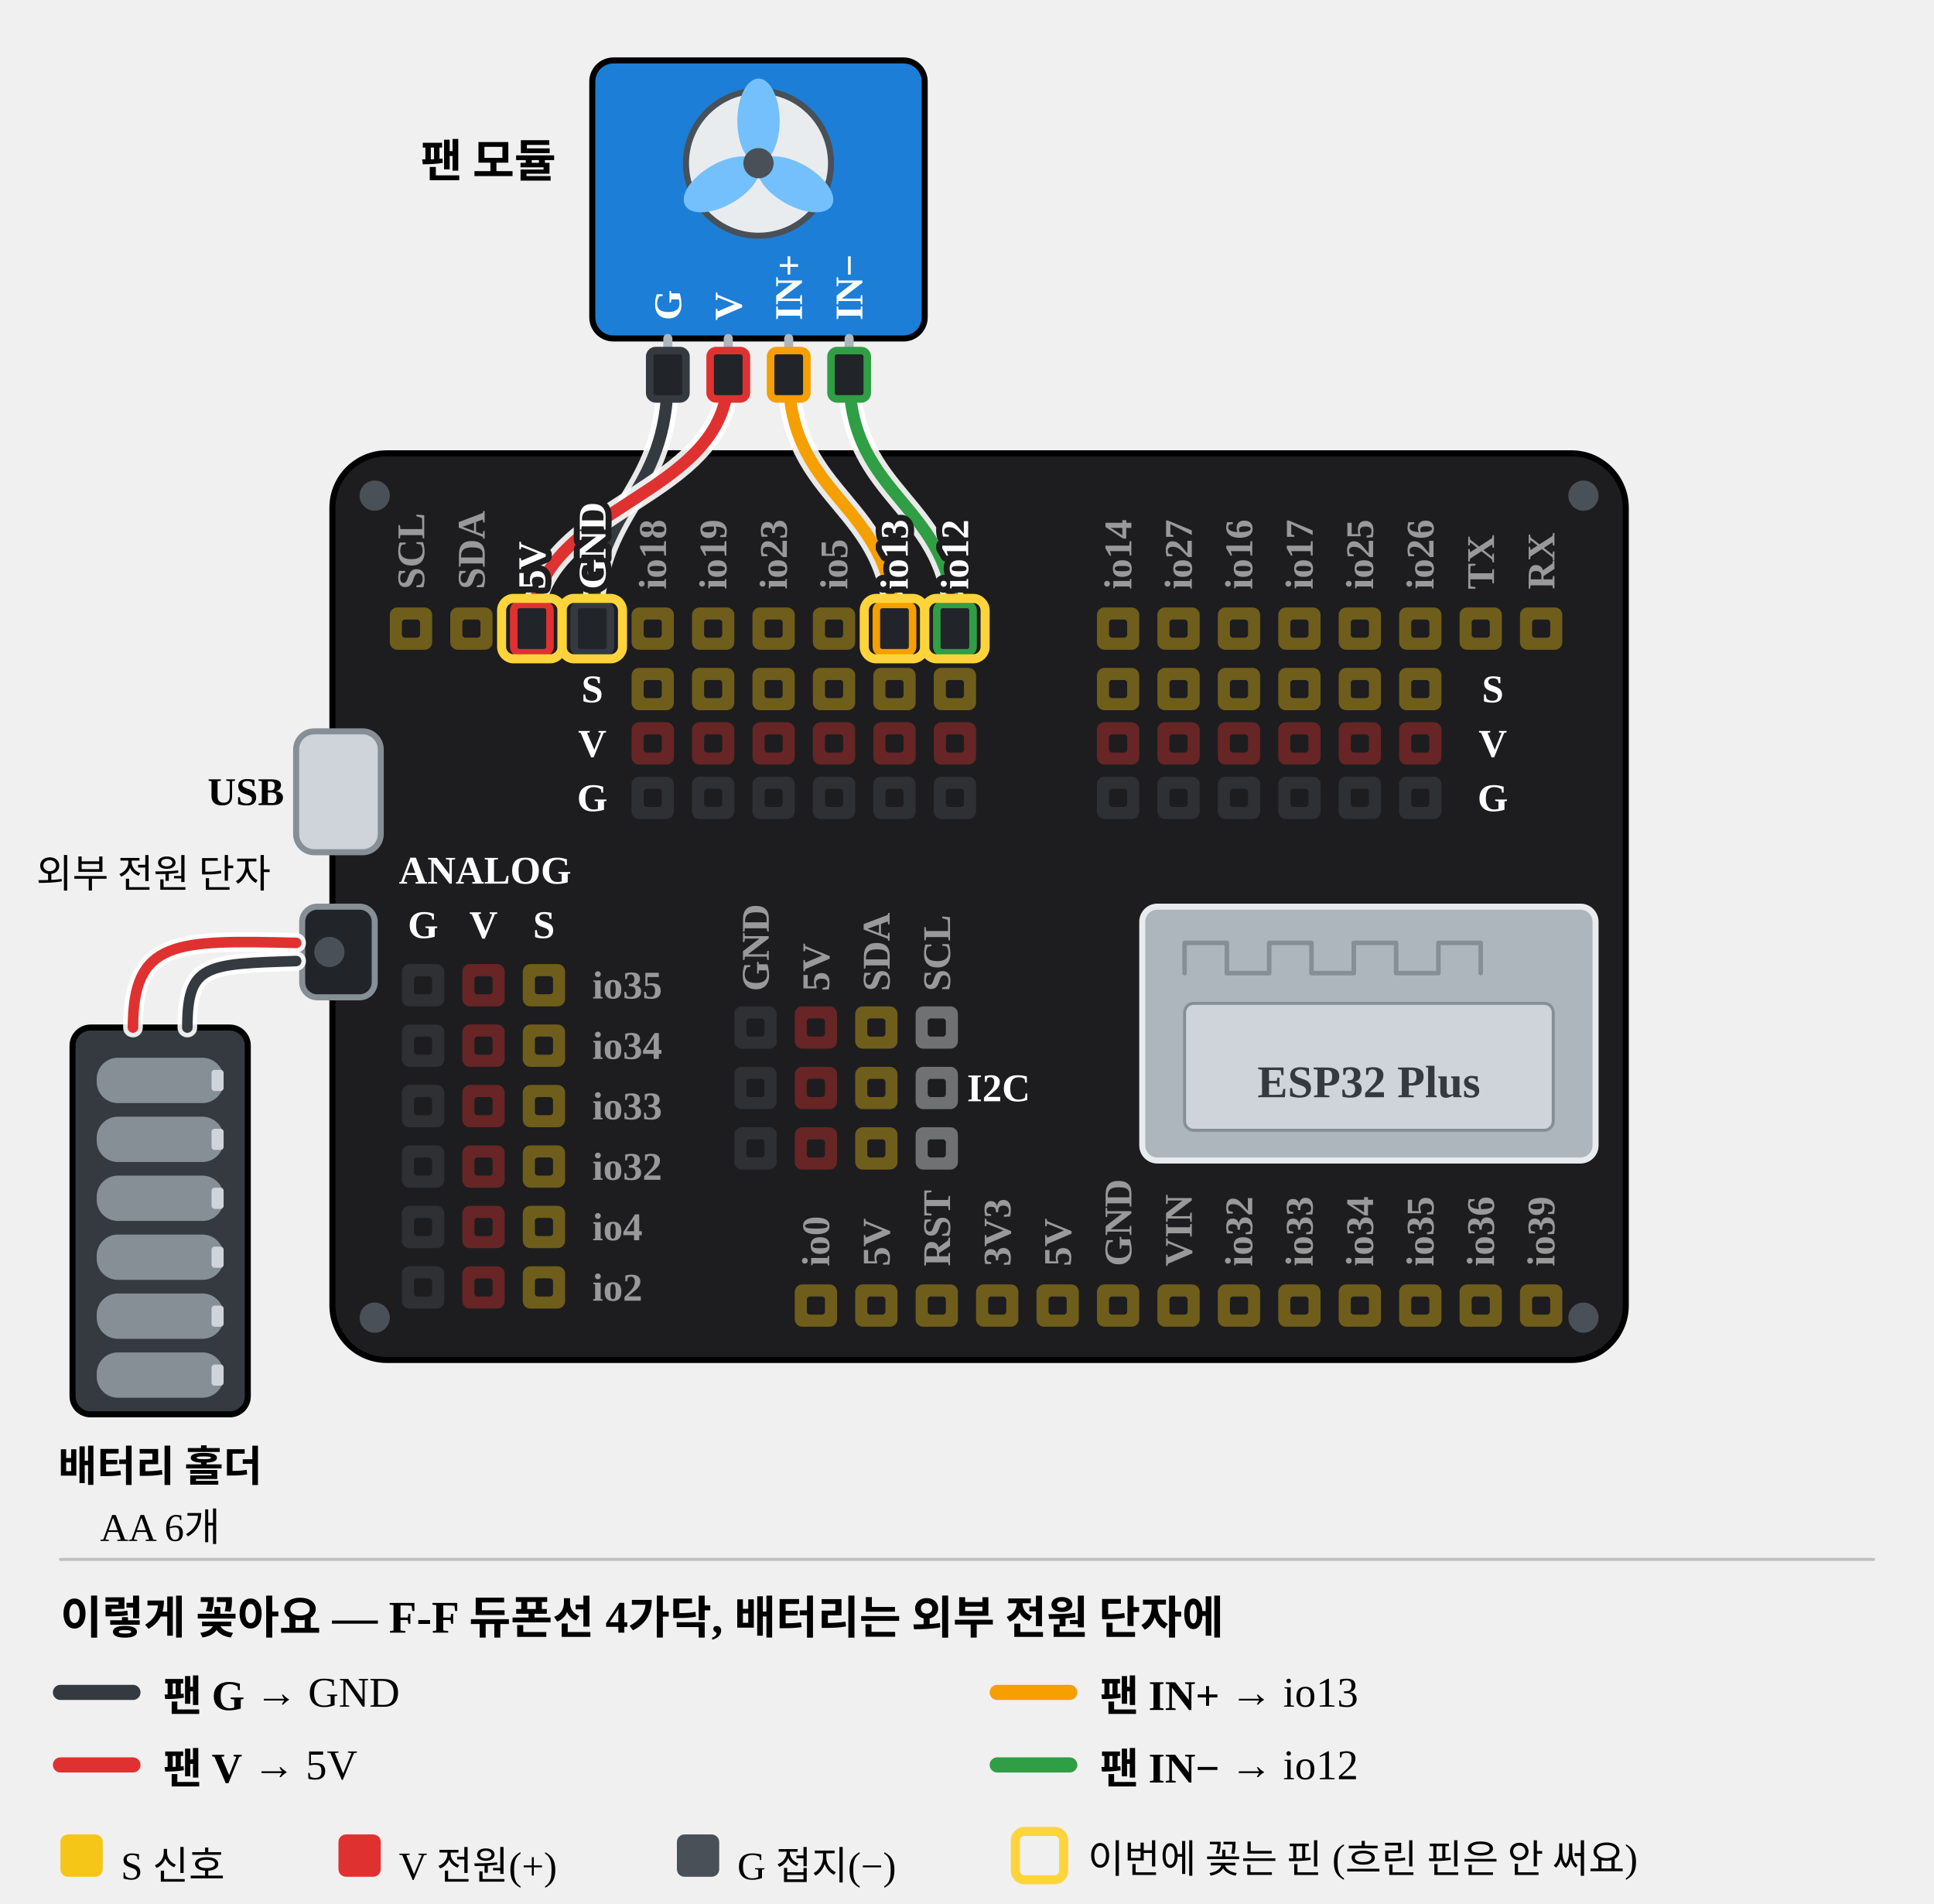
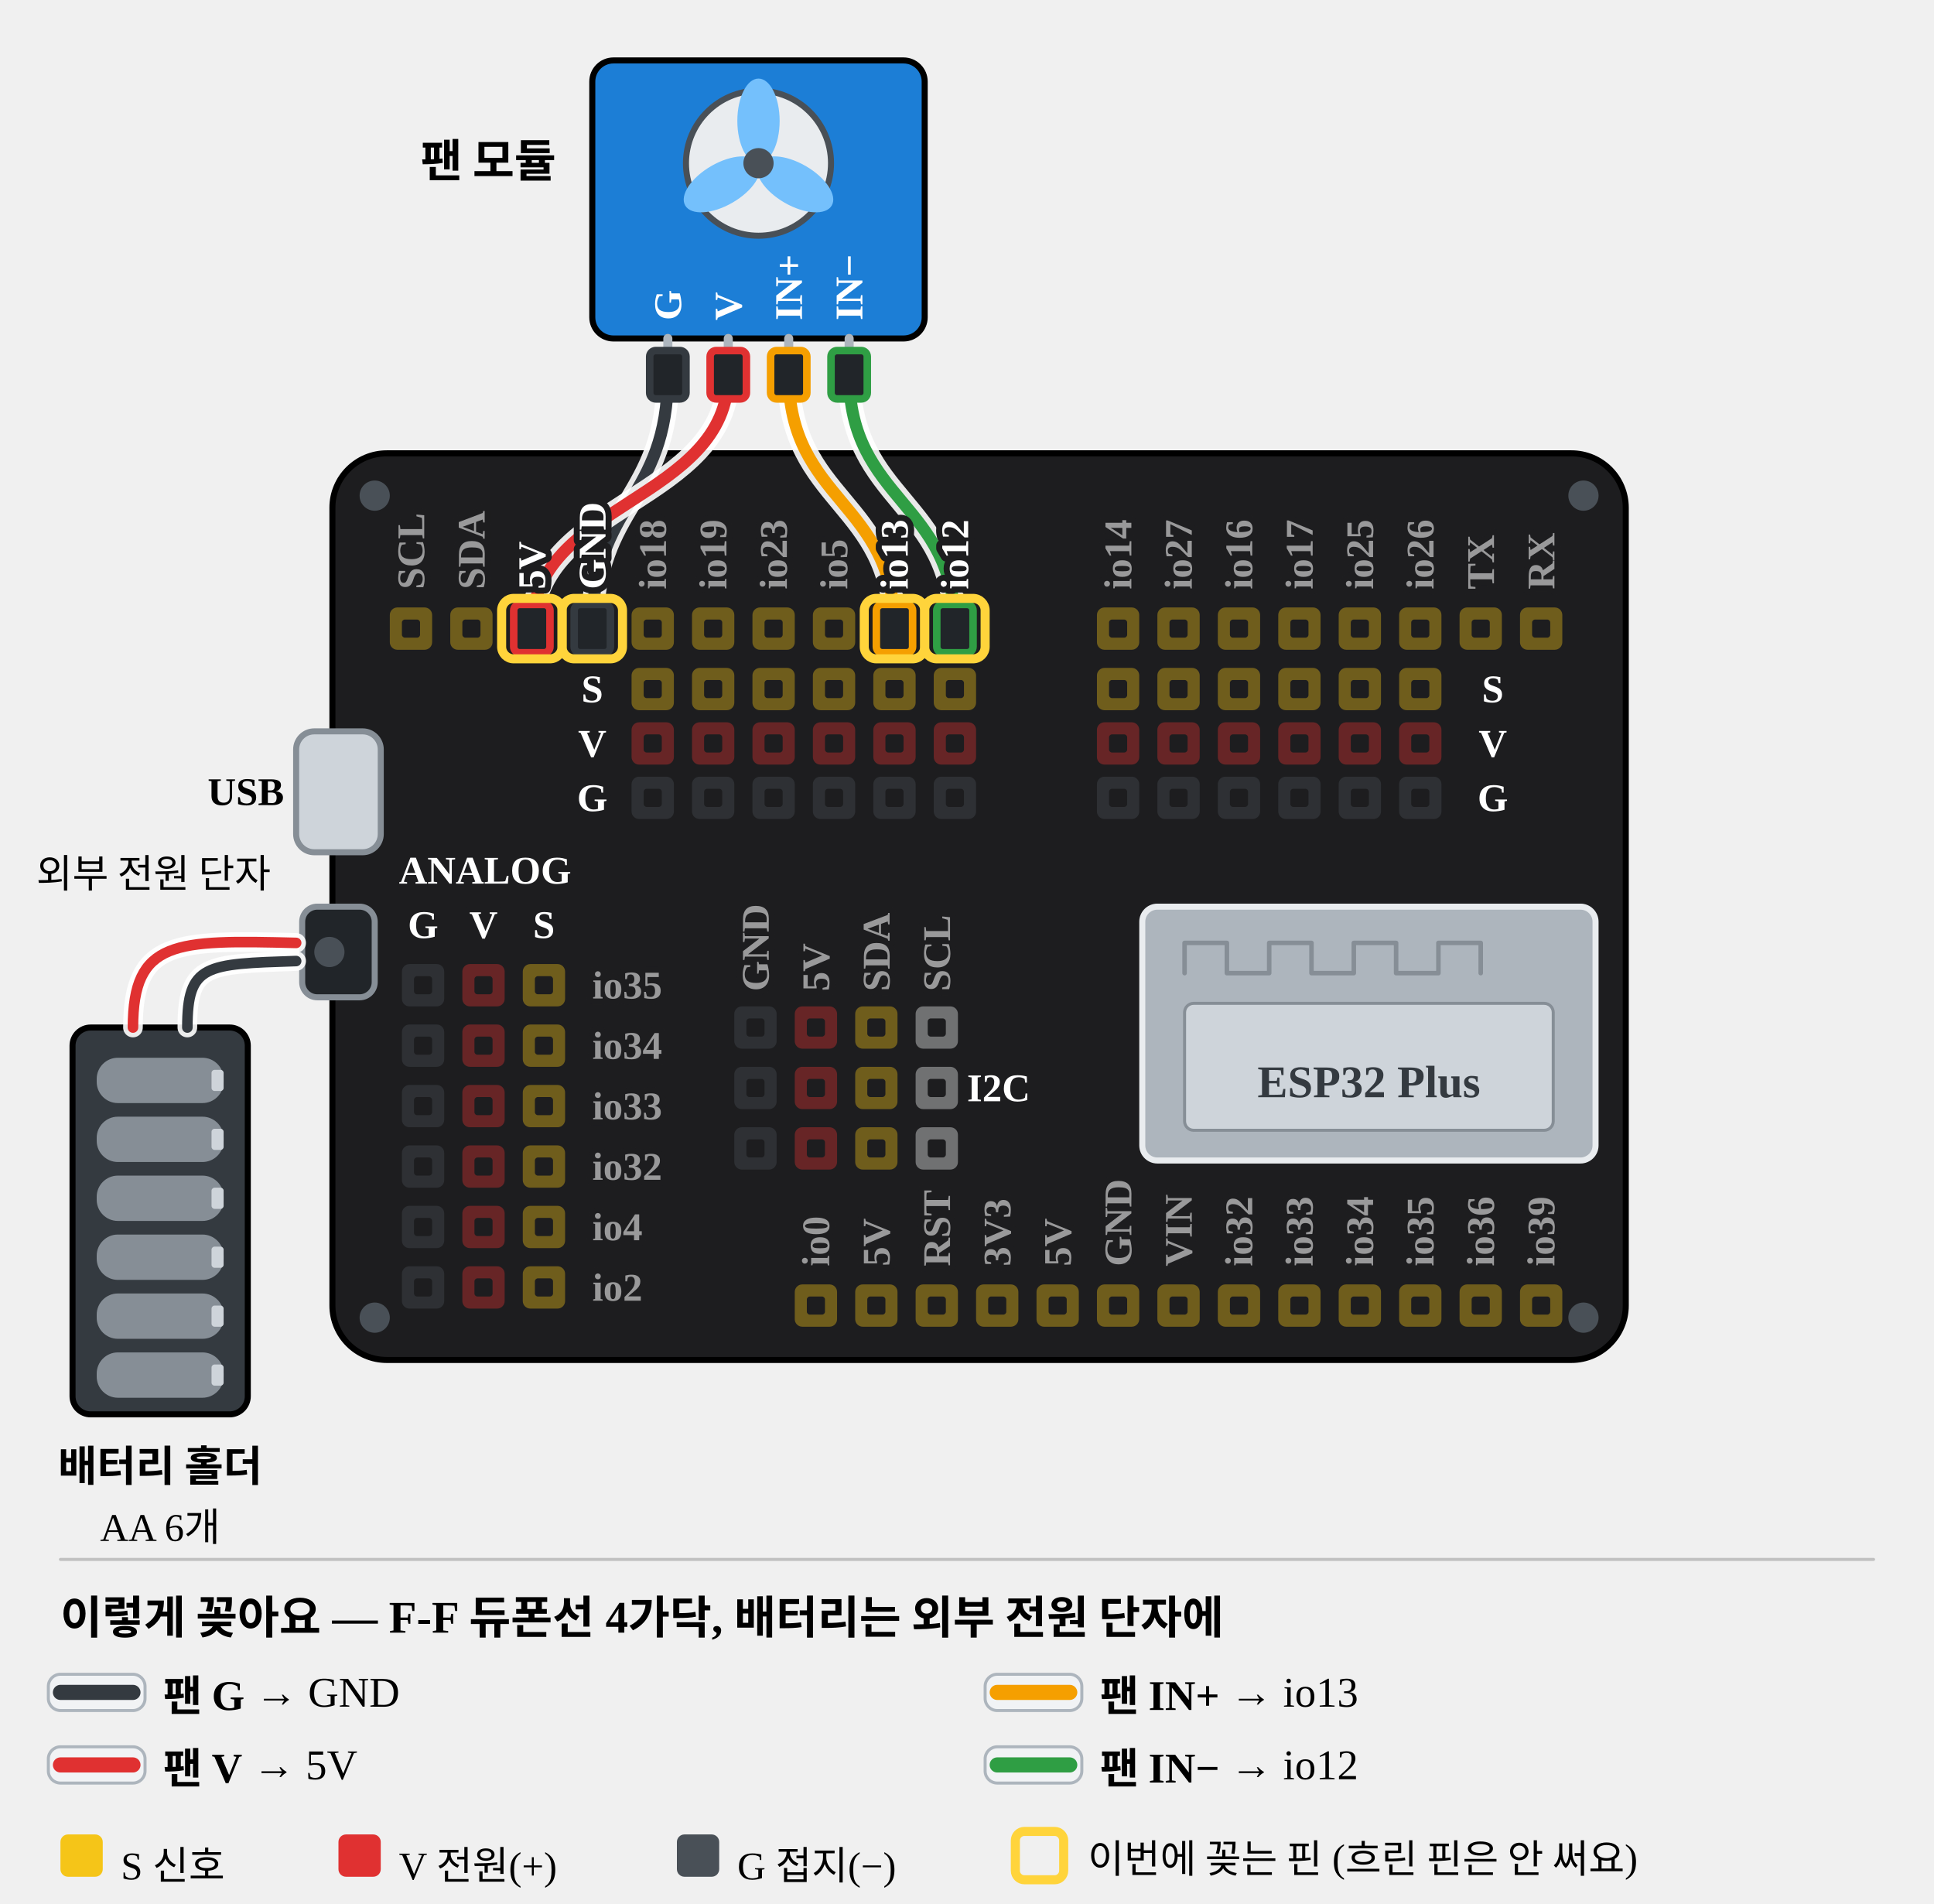
<svg xmlns="http://www.w3.org/2000/svg" viewBox="0 0 640 630" role="img" aria-labelledby="fw-title" font-family="inherit" fill="none" stroke="currentColor" stroke-width="2" stroke-linecap="round" stroke-linejoin="round">
  <rect x="110" y="150" width="428" height="300" rx="18" fill="#1d1d1f" stroke="currentColor" />
  <circle cx="124" cy="164" r="5" fill="#495057" stroke="none" />
  <circle cx="524" cy="164" r="5" fill="#495057" stroke="none" />
  <circle cx="124" cy="436" r="5" fill="#495057" stroke="none" />
  <circle cx="524" cy="436" r="5" fill="#495057" stroke="none" />
  <rect x="98" y="242" width="28" height="40" rx="6" fill="#ced4da" stroke="#868e96" />
  <rect x="378" y="300" width="150" height="84" rx="5" fill="#adb5bd" stroke="#e9ecef" />
  <path d="M392 322 v-10 h14 v10 h14 v-10 h14 v10 h14 v-10 h14 v10 h14 v-10 h14 v10" stroke="#868e96" stroke-width="1.5" />
  <rect x="392" y="332" width="122" height="42" rx="3" fill="#ced4da" stroke="#868e96" stroke-width="1" />
  <text x="453" y="358" text-anchor="middle" dominant-baseline="central" font-size="15" font-weight="700" fill="#343a40" stroke="none">ESP32 Plus</text>
  <g opacity="0.38">
    <rect x="129" y="201" width="14" height="14" rx="2.5" fill="#f5c518" stroke="none" />
    <rect x="133" y="205" width="6" height="6" rx="1" fill="#1d1d1f" stroke="none" />
  </g>
  <g opacity="0.38">
    <rect x="149" y="201" width="14" height="14" rx="2.5" fill="#f5c518" stroke="none" />
    <rect x="153" y="205" width="6" height="6" rx="1" fill="#1d1d1f" stroke="none" />
  </g>
  <g opacity="1">
    <rect x="169" y="201" width="14" height="14" rx="2.5" fill="#f5c518" stroke="none" />
    <rect x="173" y="205" width="6" height="6" rx="1" fill="#1d1d1f" stroke="none" />
  </g>
  <g opacity="1">
    <rect x="189" y="201" width="14" height="14" rx="2.5" fill="#f5c518" stroke="none" />
    <rect x="193" y="205" width="6" height="6" rx="1" fill="#1d1d1f" stroke="none" />
  </g>
  <g opacity="0.38">
    <rect x="209" y="201" width="14" height="14" rx="2.5" fill="#f5c518" stroke="none" />
    <rect x="213" y="205" width="6" height="6" rx="1" fill="#1d1d1f" stroke="none" />
  </g>
  <g opacity="0.38">
    <rect x="209" y="221" width="14" height="14" rx="2.5" fill="#f5c518" stroke="none" />
    <rect x="213" y="225" width="6" height="6" rx="1" fill="#1d1d1f" stroke="none" />
  </g>
  <g opacity="0.38">
    <rect x="209" y="239" width="14" height="14" rx="2.5" fill="#e03131" stroke="none" />
    <rect x="213" y="243" width="6" height="6" rx="1" fill="#1d1d1f" stroke="none" />
  </g>
  <g opacity="0.38">
    <rect x="209" y="257" width="14" height="14" rx="2.5" fill="#495057" stroke="none" />
    <rect x="213" y="261" width="6" height="6" rx="1" fill="#1d1d1f" stroke="none" />
  </g>
  <g opacity="0.38">
    <rect x="229" y="201" width="14" height="14" rx="2.5" fill="#f5c518" stroke="none" />
    <rect x="233" y="205" width="6" height="6" rx="1" fill="#1d1d1f" stroke="none" />
  </g>
  <g opacity="0.38">
    <rect x="229" y="221" width="14" height="14" rx="2.5" fill="#f5c518" stroke="none" />
    <rect x="233" y="225" width="6" height="6" rx="1" fill="#1d1d1f" stroke="none" />
  </g>
  <g opacity="0.38">
    <rect x="229" y="239" width="14" height="14" rx="2.5" fill="#e03131" stroke="none" />
    <rect x="233" y="243" width="6" height="6" rx="1" fill="#1d1d1f" stroke="none" />
  </g>
  <g opacity="0.38">
    <rect x="229" y="257" width="14" height="14" rx="2.5" fill="#495057" stroke="none" />
    <rect x="233" y="261" width="6" height="6" rx="1" fill="#1d1d1f" stroke="none" />
  </g>
  <g opacity="0.38">
    <rect x="249" y="201" width="14" height="14" rx="2.5" fill="#f5c518" stroke="none" />
    <rect x="253" y="205" width="6" height="6" rx="1" fill="#1d1d1f" stroke="none" />
  </g>
  <g opacity="0.38">
    <rect x="249" y="221" width="14" height="14" rx="2.5" fill="#f5c518" stroke="none" />
    <rect x="253" y="225" width="6" height="6" rx="1" fill="#1d1d1f" stroke="none" />
  </g>
  <g opacity="0.38">
    <rect x="249" y="239" width="14" height="14" rx="2.5" fill="#e03131" stroke="none" />
    <rect x="253" y="243" width="6" height="6" rx="1" fill="#1d1d1f" stroke="none" />
  </g>
  <g opacity="0.38">
    <rect x="249" y="257" width="14" height="14" rx="2.5" fill="#495057" stroke="none" />
    <rect x="253" y="261" width="6" height="6" rx="1" fill="#1d1d1f" stroke="none" />
  </g>
  <g opacity="0.38">
    <rect x="269" y="201" width="14" height="14" rx="2.5" fill="#f5c518" stroke="none" />
    <rect x="273" y="205" width="6" height="6" rx="1" fill="#1d1d1f" stroke="none" />
  </g>
  <g opacity="0.38">
    <rect x="269" y="221" width="14" height="14" rx="2.5" fill="#f5c518" stroke="none" />
    <rect x="273" y="225" width="6" height="6" rx="1" fill="#1d1d1f" stroke="none" />
  </g>
  <g opacity="0.38">
    <rect x="269" y="239" width="14" height="14" rx="2.5" fill="#e03131" stroke="none" />
    <rect x="273" y="243" width="6" height="6" rx="1" fill="#1d1d1f" stroke="none" />
  </g>
  <g opacity="0.38">
    <rect x="269" y="257" width="14" height="14" rx="2.5" fill="#495057" stroke="none" />
    <rect x="273" y="261" width="6" height="6" rx="1" fill="#1d1d1f" stroke="none" />
  </g>
  <g opacity="1">
    <rect x="289" y="201" width="14" height="14" rx="2.5" fill="#f5c518" stroke="none" />
    <rect x="293" y="205" width="6" height="6" rx="1" fill="#1d1d1f" stroke="none" />
  </g>
  <g opacity="0.38">
    <rect x="289" y="221" width="14" height="14" rx="2.5" fill="#f5c518" stroke="none" />
    <rect x="293" y="225" width="6" height="6" rx="1" fill="#1d1d1f" stroke="none" />
  </g>
  <g opacity="0.38">
    <rect x="289" y="239" width="14" height="14" rx="2.5" fill="#e03131" stroke="none" />
    <rect x="293" y="243" width="6" height="6" rx="1" fill="#1d1d1f" stroke="none" />
  </g>
  <g opacity="0.38">
    <rect x="289" y="257" width="14" height="14" rx="2.5" fill="#495057" stroke="none" />
    <rect x="293" y="261" width="6" height="6" rx="1" fill="#1d1d1f" stroke="none" />
  </g>
  <g opacity="1">
    <rect x="309" y="201" width="14" height="14" rx="2.5" fill="#f5c518" stroke="none" />
    <rect x="313" y="205" width="6" height="6" rx="1" fill="#1d1d1f" stroke="none" />
  </g>
  <g opacity="0.38">
    <rect x="309" y="221" width="14" height="14" rx="2.5" fill="#f5c518" stroke="none" />
    <rect x="313" y="225" width="6" height="6" rx="1" fill="#1d1d1f" stroke="none" />
  </g>
  <g opacity="0.38">
    <rect x="309" y="239" width="14" height="14" rx="2.5" fill="#e03131" stroke="none" />
    <rect x="313" y="243" width="6" height="6" rx="1" fill="#1d1d1f" stroke="none" />
  </g>
  <g opacity="0.38">
    <rect x="309" y="257" width="14" height="14" rx="2.5" fill="#495057" stroke="none" />
    <rect x="313" y="261" width="6" height="6" rx="1" fill="#1d1d1f" stroke="none" />
  </g>
  <g opacity="0.38">
    <rect x="363" y="201" width="14" height="14" rx="2.5" fill="#f5c518" stroke="none" />
    <rect x="367" y="205" width="6" height="6" rx="1" fill="#1d1d1f" stroke="none" />
  </g>
  <g opacity="0.38">
    <rect x="363" y="221" width="14" height="14" rx="2.5" fill="#f5c518" stroke="none" />
    <rect x="367" y="225" width="6" height="6" rx="1" fill="#1d1d1f" stroke="none" />
  </g>
  <g opacity="0.38">
    <rect x="363" y="239" width="14" height="14" rx="2.5" fill="#e03131" stroke="none" />
    <rect x="367" y="243" width="6" height="6" rx="1" fill="#1d1d1f" stroke="none" />
  </g>
  <g opacity="0.38">
    <rect x="363" y="257" width="14" height="14" rx="2.5" fill="#495057" stroke="none" />
    <rect x="367" y="261" width="6" height="6" rx="1" fill="#1d1d1f" stroke="none" />
  </g>
  <g opacity="0.38">
    <rect x="383" y="201" width="14" height="14" rx="2.5" fill="#f5c518" stroke="none" />
    <rect x="387" y="205" width="6" height="6" rx="1" fill="#1d1d1f" stroke="none" />
  </g>
  <g opacity="0.38">
    <rect x="383" y="221" width="14" height="14" rx="2.5" fill="#f5c518" stroke="none" />
    <rect x="387" y="225" width="6" height="6" rx="1" fill="#1d1d1f" stroke="none" />
  </g>
  <g opacity="0.38">
    <rect x="383" y="239" width="14" height="14" rx="2.5" fill="#e03131" stroke="none" />
    <rect x="387" y="243" width="6" height="6" rx="1" fill="#1d1d1f" stroke="none" />
  </g>
  <g opacity="0.38">
    <rect x="383" y="257" width="14" height="14" rx="2.5" fill="#495057" stroke="none" />
    <rect x="387" y="261" width="6" height="6" rx="1" fill="#1d1d1f" stroke="none" />
  </g>
  <g opacity="0.38">
    <rect x="403" y="201" width="14" height="14" rx="2.5" fill="#f5c518" stroke="none" />
    <rect x="407" y="205" width="6" height="6" rx="1" fill="#1d1d1f" stroke="none" />
  </g>
  <g opacity="0.38">
    <rect x="403" y="221" width="14" height="14" rx="2.5" fill="#f5c518" stroke="none" />
    <rect x="407" y="225" width="6" height="6" rx="1" fill="#1d1d1f" stroke="none" />
  </g>
  <g opacity="0.38">
    <rect x="403" y="239" width="14" height="14" rx="2.5" fill="#e03131" stroke="none" />
    <rect x="407" y="243" width="6" height="6" rx="1" fill="#1d1d1f" stroke="none" />
  </g>
  <g opacity="0.38">
    <rect x="403" y="257" width="14" height="14" rx="2.5" fill="#495057" stroke="none" />
    <rect x="407" y="261" width="6" height="6" rx="1" fill="#1d1d1f" stroke="none" />
  </g>
  <g opacity="0.38">
    <rect x="423" y="201" width="14" height="14" rx="2.5" fill="#f5c518" stroke="none" />
    <rect x="427" y="205" width="6" height="6" rx="1" fill="#1d1d1f" stroke="none" />
  </g>
  <g opacity="0.38">
    <rect x="423" y="221" width="14" height="14" rx="2.5" fill="#f5c518" stroke="none" />
    <rect x="427" y="225" width="6" height="6" rx="1" fill="#1d1d1f" stroke="none" />
  </g>
  <g opacity="0.38">
    <rect x="423" y="239" width="14" height="14" rx="2.5" fill="#e03131" stroke="none" />
    <rect x="427" y="243" width="6" height="6" rx="1" fill="#1d1d1f" stroke="none" />
  </g>
  <g opacity="0.38">
    <rect x="423" y="257" width="14" height="14" rx="2.5" fill="#495057" stroke="none" />
    <rect x="427" y="261" width="6" height="6" rx="1" fill="#1d1d1f" stroke="none" />
  </g>
  <g opacity="0.38">
    <rect x="443" y="201" width="14" height="14" rx="2.5" fill="#f5c518" stroke="none" />
    <rect x="447" y="205" width="6" height="6" rx="1" fill="#1d1d1f" stroke="none" />
  </g>
  <g opacity="0.38">
    <rect x="443" y="221" width="14" height="14" rx="2.5" fill="#f5c518" stroke="none" />
    <rect x="447" y="225" width="6" height="6" rx="1" fill="#1d1d1f" stroke="none" />
  </g>
  <g opacity="0.38">
    <rect x="443" y="239" width="14" height="14" rx="2.5" fill="#e03131" stroke="none" />
    <rect x="447" y="243" width="6" height="6" rx="1" fill="#1d1d1f" stroke="none" />
  </g>
  <g opacity="0.38">
    <rect x="443" y="257" width="14" height="14" rx="2.5" fill="#495057" stroke="none" />
    <rect x="447" y="261" width="6" height="6" rx="1" fill="#1d1d1f" stroke="none" />
  </g>
  <g opacity="0.38">
    <rect x="463" y="201" width="14" height="14" rx="2.5" fill="#f5c518" stroke="none" />
    <rect x="467" y="205" width="6" height="6" rx="1" fill="#1d1d1f" stroke="none" />
  </g>
  <g opacity="0.38">
    <rect x="463" y="221" width="14" height="14" rx="2.5" fill="#f5c518" stroke="none" />
    <rect x="467" y="225" width="6" height="6" rx="1" fill="#1d1d1f" stroke="none" />
  </g>
  <g opacity="0.38">
    <rect x="463" y="239" width="14" height="14" rx="2.5" fill="#e03131" stroke="none" />
    <rect x="467" y="243" width="6" height="6" rx="1" fill="#1d1d1f" stroke="none" />
  </g>
  <g opacity="0.38">
    <rect x="463" y="257" width="14" height="14" rx="2.5" fill="#495057" stroke="none" />
    <rect x="467" y="261" width="6" height="6" rx="1" fill="#1d1d1f" stroke="none" />
  </g>
  <g opacity="0.38">
    <rect x="483" y="201" width="14" height="14" rx="2.5" fill="#f5c518" stroke="none" />
    <rect x="487" y="205" width="6" height="6" rx="1" fill="#1d1d1f" stroke="none" />
  </g>
  <g opacity="0.38">
    <rect x="503" y="201" width="14" height="14" rx="2.5" fill="#f5c518" stroke="none" />
    <rect x="507" y="205" width="6" height="6" rx="1" fill="#1d1d1f" stroke="none" />
  </g>
  <g opacity="0.38">
    <rect x="133" y="319" width="14" height="14" rx="2.5" fill="#495057" stroke="none" />
    <rect x="137" y="323" width="6" height="6" rx="1" fill="#1d1d1f" stroke="none" />
  </g>
  <g opacity="0.38">
    <rect x="153" y="319" width="14" height="14" rx="2.5" fill="#e03131" stroke="none" />
    <rect x="157" y="323" width="6" height="6" rx="1" fill="#1d1d1f" stroke="none" />
  </g>
  <g opacity="0.38">
    <rect x="173" y="319" width="14" height="14" rx="2.5" fill="#f5c518" stroke="none" />
    <rect x="177" y="323" width="6" height="6" rx="1" fill="#1d1d1f" stroke="none" />
  </g>
  <g opacity="0.38">
    <rect x="133" y="339" width="14" height="14" rx="2.5" fill="#495057" stroke="none" />
    <rect x="137" y="343" width="6" height="6" rx="1" fill="#1d1d1f" stroke="none" />
  </g>
  <g opacity="0.38">
    <rect x="153" y="339" width="14" height="14" rx="2.5" fill="#e03131" stroke="none" />
    <rect x="157" y="343" width="6" height="6" rx="1" fill="#1d1d1f" stroke="none" />
  </g>
  <g opacity="0.38">
    <rect x="173" y="339" width="14" height="14" rx="2.5" fill="#f5c518" stroke="none" />
    <rect x="177" y="343" width="6" height="6" rx="1" fill="#1d1d1f" stroke="none" />
  </g>
  <g opacity="0.38">
    <rect x="133" y="359" width="14" height="14" rx="2.5" fill="#495057" stroke="none" />
    <rect x="137" y="363" width="6" height="6" rx="1" fill="#1d1d1f" stroke="none" />
  </g>
  <g opacity="0.38">
    <rect x="153" y="359" width="14" height="14" rx="2.5" fill="#e03131" stroke="none" />
    <rect x="157" y="363" width="6" height="6" rx="1" fill="#1d1d1f" stroke="none" />
  </g>
  <g opacity="0.38">
    <rect x="173" y="359" width="14" height="14" rx="2.5" fill="#f5c518" stroke="none" />
    <rect x="177" y="363" width="6" height="6" rx="1" fill="#1d1d1f" stroke="none" />
  </g>
  <g opacity="0.38">
    <rect x="133" y="379" width="14" height="14" rx="2.5" fill="#495057" stroke="none" />
    <rect x="137" y="383" width="6" height="6" rx="1" fill="#1d1d1f" stroke="none" />
  </g>
  <g opacity="0.38">
    <rect x="153" y="379" width="14" height="14" rx="2.5" fill="#e03131" stroke="none" />
    <rect x="157" y="383" width="6" height="6" rx="1" fill="#1d1d1f" stroke="none" />
  </g>
  <g opacity="0.38">
    <rect x="173" y="379" width="14" height="14" rx="2.5" fill="#f5c518" stroke="none" />
    <rect x="177" y="383" width="6" height="6" rx="1" fill="#1d1d1f" stroke="none" />
  </g>
  <g opacity="0.38">
    <rect x="133" y="399" width="14" height="14" rx="2.5" fill="#495057" stroke="none" />
    <rect x="137" y="403" width="6" height="6" rx="1" fill="#1d1d1f" stroke="none" />
  </g>
  <g opacity="0.38">
    <rect x="153" y="399" width="14" height="14" rx="2.5" fill="#e03131" stroke="none" />
    <rect x="157" y="403" width="6" height="6" rx="1" fill="#1d1d1f" stroke="none" />
  </g>
  <g opacity="0.38">
    <rect x="173" y="399" width="14" height="14" rx="2.5" fill="#f5c518" stroke="none" />
    <rect x="177" y="403" width="6" height="6" rx="1" fill="#1d1d1f" stroke="none" />
  </g>
  <g opacity="0.38">
    <rect x="133" y="419" width="14" height="14" rx="2.5" fill="#495057" stroke="none" />
    <rect x="137" y="423" width="6" height="6" rx="1" fill="#1d1d1f" stroke="none" />
  </g>
  <g opacity="0.38">
    <rect x="153" y="419" width="14" height="14" rx="2.5" fill="#e03131" stroke="none" />
    <rect x="157" y="423" width="6" height="6" rx="1" fill="#1d1d1f" stroke="none" />
  </g>
  <g opacity="0.38">
    <rect x="173" y="419" width="14" height="14" rx="2.5" fill="#f5c518" stroke="none" />
    <rect x="177" y="423" width="6" height="6" rx="1" fill="#1d1d1f" stroke="none" />
  </g>
  <g opacity="0.38">
    <rect x="243" y="333" width="14" height="14" rx="2.5" fill="#495057" stroke="none" />
    <rect x="247" y="337" width="6" height="6" rx="1" fill="#1d1d1f" stroke="none" />
  </g>
  <g opacity="0.38">
    <rect x="243" y="353" width="14" height="14" rx="2.5" fill="#495057" stroke="none" />
    <rect x="247" y="357" width="6" height="6" rx="1" fill="#1d1d1f" stroke="none" />
  </g>
  <g opacity="0.38">
    <rect x="243" y="373" width="14" height="14" rx="2.5" fill="#495057" stroke="none" />
    <rect x="247" y="377" width="6" height="6" rx="1" fill="#1d1d1f" stroke="none" />
  </g>
  <g opacity="0.38">
    <rect x="263" y="333" width="14" height="14" rx="2.5" fill="#e03131" stroke="none" />
    <rect x="267" y="337" width="6" height="6" rx="1" fill="#1d1d1f" stroke="none" />
  </g>
  <g opacity="0.38">
    <rect x="263" y="353" width="14" height="14" rx="2.5" fill="#e03131" stroke="none" />
    <rect x="267" y="357" width="6" height="6" rx="1" fill="#1d1d1f" stroke="none" />
  </g>
  <g opacity="0.38">
    <rect x="263" y="373" width="14" height="14" rx="2.5" fill="#e03131" stroke="none" />
    <rect x="267" y="377" width="6" height="6" rx="1" fill="#1d1d1f" stroke="none" />
  </g>
  <g opacity="0.38">
    <rect x="283" y="333" width="14" height="14" rx="2.5" fill="#f5c518" stroke="none" />
    <rect x="287" y="337" width="6" height="6" rx="1" fill="#1d1d1f" stroke="none" />
  </g>
  <g opacity="0.38">
    <rect x="283" y="353" width="14" height="14" rx="2.5" fill="#f5c518" stroke="none" />
    <rect x="287" y="357" width="6" height="6" rx="1" fill="#1d1d1f" stroke="none" />
  </g>
  <g opacity="0.38">
    <rect x="283" y="373" width="14" height="14" rx="2.5" fill="#f5c518" stroke="none" />
    <rect x="287" y="377" width="6" height="6" rx="1" fill="#1d1d1f" stroke="none" />
  </g>
  <g opacity="0.38">
    <rect x="303" y="333" width="14" height="14" rx="2.5" fill="#f8f9fa" stroke="none" />
    <rect x="307" y="337" width="6" height="6" rx="1" fill="#1d1d1f" stroke="none" />
  </g>
  <g opacity="0.38">
    <rect x="303" y="353" width="14" height="14" rx="2.5" fill="#f8f9fa" stroke="none" />
    <rect x="307" y="357" width="6" height="6" rx="1" fill="#1d1d1f" stroke="none" />
  </g>
  <g opacity="0.38">
    <rect x="303" y="373" width="14" height="14" rx="2.5" fill="#f8f9fa" stroke="none" />
    <rect x="307" y="377" width="6" height="6" rx="1" fill="#1d1d1f" stroke="none" />
  </g>
  <g opacity="0.38">
    <rect x="263" y="425" width="14" height="14" rx="2.5" fill="#f5c518" stroke="none" />
    <rect x="267" y="429" width="6" height="6" rx="1" fill="#1d1d1f" stroke="none" />
  </g>
  <g opacity="0.38">
    <rect x="283" y="425" width="14" height="14" rx="2.5" fill="#f5c518" stroke="none" />
    <rect x="287" y="429" width="6" height="6" rx="1" fill="#1d1d1f" stroke="none" />
  </g>
  <g opacity="0.38">
    <rect x="303" y="425" width="14" height="14" rx="2.5" fill="#f5c518" stroke="none" />
    <rect x="307" y="429" width="6" height="6" rx="1" fill="#1d1d1f" stroke="none" />
  </g>
  <g opacity="0.38">
    <rect x="323" y="425" width="14" height="14" rx="2.5" fill="#f5c518" stroke="none" />
    <rect x="327" y="429" width="6" height="6" rx="1" fill="#1d1d1f" stroke="none" />
  </g>
  <g opacity="0.38">
    <rect x="343" y="425" width="14" height="14" rx="2.5" fill="#f5c518" stroke="none" />
    <rect x="347" y="429" width="6" height="6" rx="1" fill="#1d1d1f" stroke="none" />
  </g>
  <g opacity="0.38">
    <rect x="363" y="425" width="14" height="14" rx="2.5" fill="#f5c518" stroke="none" />
    <rect x="367" y="429" width="6" height="6" rx="1" fill="#1d1d1f" stroke="none" />
  </g>
  <g opacity="0.38">
    <rect x="383" y="425" width="14" height="14" rx="2.5" fill="#f5c518" stroke="none" />
    <rect x="387" y="429" width="6" height="6" rx="1" fill="#1d1d1f" stroke="none" />
  </g>
  <g opacity="0.38">
    <rect x="403" y="425" width="14" height="14" rx="2.5" fill="#f5c518" stroke="none" />
    <rect x="407" y="429" width="6" height="6" rx="1" fill="#1d1d1f" stroke="none" />
  </g>
  <g opacity="0.38">
    <rect x="423" y="425" width="14" height="14" rx="2.5" fill="#f5c518" stroke="none" />
    <rect x="427" y="429" width="6" height="6" rx="1" fill="#1d1d1f" stroke="none" />
  </g>
  <g opacity="0.38">
    <rect x="443" y="425" width="14" height="14" rx="2.5" fill="#f5c518" stroke="none" />
    <rect x="447" y="429" width="6" height="6" rx="1" fill="#1d1d1f" stroke="none" />
  </g>
  <g opacity="0.38">
    <rect x="463" y="425" width="14" height="14" rx="2.5" fill="#f5c518" stroke="none" />
    <rect x="467" y="429" width="6" height="6" rx="1" fill="#1d1d1f" stroke="none" />
  </g>
  <g opacity="0.38">
    <rect x="483" y="425" width="14" height="14" rx="2.5" fill="#f5c518" stroke="none" />
    <rect x="487" y="429" width="6" height="6" rx="1" fill="#1d1d1f" stroke="none" />
  </g>
  <g opacity="0.38">
    <rect x="503" y="425" width="14" height="14" rx="2.5" fill="#f5c518" stroke="none" />
    <rect x="507" y="429" width="6" height="6" rx="1" fill="#1d1d1f" stroke="none" />
  </g>
  <rect x="196" y="20" width="110" height="92" rx="7" fill="#1c7ed6" stroke="currentColor" />
  <circle cx="251" cy="54" r="24" fill="#e9ecef" stroke="#495057" />
  <ellipse cx="251" cy="40" rx="7" ry="14" fill="#74c0fc" stroke="none" transform="rotate(0 251 54)" />
  <ellipse cx="251" cy="40" rx="7" ry="14" fill="#74c0fc" stroke="none" transform="rotate(120 251 54)" />
  <ellipse cx="251" cy="40" rx="7" ry="14" fill="#74c0fc" stroke="none" transform="rotate(240 251 54)" />
  <circle cx="251" cy="54" r="5" fill="#495057" stroke="none" />
  <path d="M221 112 V124" stroke="#adb5bd" stroke-width="3" />
  <text x="221" y="106" transform="rotate(-90 221 106)" dominant-baseline="central" font-size="13" font-weight="700" fill="#ffffff" stroke="none">G</text>
  <path d="M241 112 V124" stroke="#adb5bd" stroke-width="3" />
  <text x="241" y="106" transform="rotate(-90 241 106)" dominant-baseline="central" font-size="13" font-weight="700" fill="#ffffff" stroke="none">V</text>
  <path d="M261 112 V124" stroke="#adb5bd" stroke-width="3" />
  <text x="261" y="106" transform="rotate(-90 261 106)" dominant-baseline="central" font-size="13" font-weight="700" fill="#ffffff" stroke="none">IN+</text>
  <path d="M281 112 V124" stroke="#adb5bd" stroke-width="3" />
  <text x="281" y="106" transform="rotate(-90 281 106)" dominant-baseline="central" font-size="13" font-weight="700" fill="#ffffff" stroke="none">IN−</text>
  <text x="184" y="52" text-anchor="end" dominant-baseline="central" font-size="15" font-weight="700" fill="currentColor" stroke="none">팬 모듈</text>
  <rect x="100" y="300" width="24" height="30" rx="5" fill="#212529" stroke="#868e96" stroke-width="2" />
  <circle cx="109" cy="315" r="5" fill="#495057" stroke="none" />
  <rect x="24" y="340" width="58" height="128" rx="6" fill="#343a40" stroke="currentColor" />
  <rect x="32" y="350" width="42" height="15" rx="7" fill="#868e96" stroke="none" />
  <rect x="70" y="354" width="4" height="7" rx="1" fill="#ced4da" stroke="none" />
  <rect x="32" y="369.5" width="42" height="15" rx="7" fill="#868e96" stroke="none" />
  <rect x="70" y="373.5" width="4" height="7" rx="1" fill="#ced4da" stroke="none" />
  <rect x="32" y="389" width="42" height="15" rx="7" fill="#868e96" stroke="none" />
  <rect x="70" y="393" width="4" height="7" rx="1" fill="#ced4da" stroke="none" />
  <rect x="32" y="408.5" width="42" height="15" rx="7" fill="#868e96" stroke="none" />
  <rect x="70" y="412.5" width="4" height="7" rx="1" fill="#ced4da" stroke="none" />
  <rect x="32" y="428" width="42" height="15" rx="7" fill="#868e96" stroke="none" />
  <rect x="70" y="432" width="4" height="7" rx="1" fill="#ced4da" stroke="none" />
  <rect x="32" y="447.5" width="42" height="15" rx="7" fill="#868e96" stroke="none" />
  <rect x="70" y="451.5" width="4" height="7" rx="1" fill="#ced4da" stroke="none" />
  <path d="M44 340 C44 311 58 311 98 312" stroke="#ffffff" stroke-width="6.5" stroke-opacity="0.9" />
  <path d="M44 340 C44 311 58 311 98 312" stroke="#e03131" stroke-width="3.5" />
  <path d="M62 340 C62 319 68 319 98 318" stroke="#ffffff" stroke-width="6.5" stroke-opacity="0.9" />
  <path d="M62 340 C62 319 68 319 98 318" stroke="#343a40" stroke-width="3.5" />
  <text x="12" y="288" text-anchor="start" dominant-baseline="central" font-size="13" fill="currentColor" stroke="none">외부 전원 단자</text>
  <text x="53" y="484" text-anchor="middle" dominant-baseline="central" font-size="14" font-weight="700" fill="currentColor" stroke="none">배터리 홀더</text>
  <text x="53" y="502" text-anchor="middle" dominant-baseline="central" font-size="13" fill="currentColor" stroke="none">AA 6개</text>
  <path d="M221 124 C221 166 196 166 196 208" stroke="#ffffff" stroke-width="7.5" stroke-opacity="0.9" />
  <path d="M221 124 C221 166 196 166 196 208" stroke="#343a40" stroke-width="4" />
  <rect x="215" y="116" width="12" height="16" rx="2" fill="#212529" stroke="#343a40" stroke-width="2.5" />
  <rect x="190" y="200" width="12" height="16" rx="2" fill="#212529" stroke="#343a40" stroke-width="2.5" />
  <path d="M241 124 C241 166 176 166 176 208" stroke="#ffffff" stroke-width="7.5" stroke-opacity="0.9" />
  <path d="M241 124 C241 166 176 166 176 208" stroke="#e03131" stroke-width="4" />
  <rect x="235" y="116" width="12" height="16" rx="2" fill="#212529" stroke="#e03131" stroke-width="2.5" />
  <rect x="170" y="200" width="12" height="16" rx="2" fill="#212529" stroke="#e03131" stroke-width="2.5" />
  <path d="M261 124 C261 166 296 166 296 208" stroke="#ffffff" stroke-width="7.5" stroke-opacity="0.9" />
  <path d="M261 124 C261 166 296 166 296 208" stroke="#f59f00" stroke-width="4" />
  <rect x="255" y="116" width="12" height="16" rx="2" fill="#212529" stroke="#f59f00" stroke-width="2.5" />
  <rect x="290" y="200" width="12" height="16" rx="2" fill="#212529" stroke="#f59f00" stroke-width="2.5" />
  <path d="M281 124 C281 166 316 166 316 208" stroke="#ffffff" stroke-width="7.5" stroke-opacity="0.9" />
  <path d="M281 124 C281 166 316 166 316 208" stroke="#2f9e44" stroke-width="4" />
  <rect x="275" y="116" width="12" height="16" rx="2" fill="#212529" stroke="#2f9e44" stroke-width="2.5" />
  <rect x="310" y="200" width="12" height="16" rx="2" fill="#212529" stroke="#2f9e44" stroke-width="2.5" />
  <text x="94" y="262" text-anchor="end" dominant-baseline="central" font-size="13" font-weight="700" fill="currentColor" stroke="none">USB</text>
  <text x="136" y="195" transform="rotate(-90 136 195)" dominant-baseline="central" font-size="13" font-weight="700" fill="#ffffff" stroke="#1d1d1f" stroke-width="4" paint-order="stroke" opacity="0.55">SCL</text>
  <text x="156" y="195" transform="rotate(-90 156 195)" dominant-baseline="central" font-size="13" font-weight="700" fill="#ffffff" stroke="#1d1d1f" stroke-width="4" paint-order="stroke" opacity="0.55">SDA</text>
  <text x="176" y="195" transform="rotate(-90 176 195)" dominant-baseline="central" font-size="13" font-weight="700" fill="#ffffff" stroke="#1d1d1f" stroke-width="4" paint-order="stroke" opacity="1">5V</text>
  <text x="196" y="195" transform="rotate(-90 196 195)" dominant-baseline="central" font-size="13" font-weight="700" fill="#ffffff" stroke="#1d1d1f" stroke-width="4" paint-order="stroke" opacity="1">GND</text>
  <text x="216" y="195" transform="rotate(-90 216 195)" dominant-baseline="central" font-size="13" font-weight="700" fill="#ffffff" stroke="#1d1d1f" stroke-width="4" paint-order="stroke" opacity="0.55">io18</text>
  <text x="236" y="195" transform="rotate(-90 236 195)" dominant-baseline="central" font-size="13" font-weight="700" fill="#ffffff" stroke="#1d1d1f" stroke-width="4" paint-order="stroke" opacity="0.55">io19</text>
  <text x="256" y="195" transform="rotate(-90 256 195)" dominant-baseline="central" font-size="13" font-weight="700" fill="#ffffff" stroke="#1d1d1f" stroke-width="4" paint-order="stroke" opacity="0.55">io23</text>
  <text x="276" y="195" transform="rotate(-90 276 195)" dominant-baseline="central" font-size="13" font-weight="700" fill="#ffffff" stroke="#1d1d1f" stroke-width="4" paint-order="stroke" opacity="0.55">io5</text>
  <text x="296" y="195" transform="rotate(-90 296 195)" dominant-baseline="central" font-size="13" font-weight="700" fill="#ffffff" stroke="#1d1d1f" stroke-width="4" paint-order="stroke" opacity="1">io13</text>
  <text x="316" y="195" transform="rotate(-90 316 195)" dominant-baseline="central" font-size="13" font-weight="700" fill="#ffffff" stroke="#1d1d1f" stroke-width="4" paint-order="stroke" opacity="1">io12</text>
  <text x="370" y="195" transform="rotate(-90 370 195)" dominant-baseline="central" font-size="13" font-weight="700" fill="#ffffff" stroke="#1d1d1f" stroke-width="4" paint-order="stroke" opacity="0.55">io14</text>
  <text x="390" y="195" transform="rotate(-90 390 195)" dominant-baseline="central" font-size="13" font-weight="700" fill="#ffffff" stroke="#1d1d1f" stroke-width="4" paint-order="stroke" opacity="0.55">io27</text>
  <text x="410" y="195" transform="rotate(-90 410 195)" dominant-baseline="central" font-size="13" font-weight="700" fill="#ffffff" stroke="#1d1d1f" stroke-width="4" paint-order="stroke" opacity="0.55">io16</text>
  <text x="430" y="195" transform="rotate(-90 430 195)" dominant-baseline="central" font-size="13" font-weight="700" fill="#ffffff" stroke="#1d1d1f" stroke-width="4" paint-order="stroke" opacity="0.55">io17</text>
  <text x="450" y="195" transform="rotate(-90 450 195)" dominant-baseline="central" font-size="13" font-weight="700" fill="#ffffff" stroke="#1d1d1f" stroke-width="4" paint-order="stroke" opacity="0.55">io25</text>
  <text x="470" y="195" transform="rotate(-90 470 195)" dominant-baseline="central" font-size="13" font-weight="700" fill="#ffffff" stroke="#1d1d1f" stroke-width="4" paint-order="stroke" opacity="0.55">io26</text>
  <text x="490" y="195" transform="rotate(-90 490 195)" dominant-baseline="central" font-size="13" font-weight="700" fill="#ffffff" stroke="#1d1d1f" stroke-width="4" paint-order="stroke" opacity="0.55">TX</text>
  <text x="510" y="195" transform="rotate(-90 510 195)" dominant-baseline="central" font-size="13" font-weight="700" fill="#ffffff" stroke="#1d1d1f" stroke-width="4" paint-order="stroke" opacity="0.55">RX</text>
  <text x="196" y="228" text-anchor="middle" dominant-baseline="central" font-size="13" font-weight="700" fill="#ffffff" stroke="#1d1d1f" stroke-width="4" paint-order="stroke" opacity="1">S</text>
  <text x="494" y="228" text-anchor="middle" dominant-baseline="central" font-size="13" font-weight="700" fill="#ffffff" stroke="#1d1d1f" stroke-width="4" paint-order="stroke" opacity="1">S</text>
  <text x="196" y="246" text-anchor="middle" dominant-baseline="central" font-size="13" font-weight="700" fill="#ffffff" stroke="#1d1d1f" stroke-width="4" paint-order="stroke" opacity="1">V</text>
  <text x="494" y="246" text-anchor="middle" dominant-baseline="central" font-size="13" font-weight="700" fill="#ffffff" stroke="#1d1d1f" stroke-width="4" paint-order="stroke" opacity="1">V</text>
  <text x="196" y="264" text-anchor="middle" dominant-baseline="central" font-size="13" font-weight="700" fill="#ffffff" stroke="#1d1d1f" stroke-width="4" paint-order="stroke" opacity="1">G</text>
  <text x="494" y="264" text-anchor="middle" dominant-baseline="central" font-size="13" font-weight="700" fill="#ffffff" stroke="#1d1d1f" stroke-width="4" paint-order="stroke" opacity="1">G</text>
  <text x="132" y="288" text-anchor="start" dominant-baseline="central" font-size="13" font-weight="700" fill="#ffffff" stroke="#1d1d1f" stroke-width="4" paint-order="stroke" opacity="1">ANALOG</text>
  <text x="140" y="306" text-anchor="middle" dominant-baseline="central" font-size="13" font-weight="700" fill="#ffffff" stroke="#1d1d1f" stroke-width="4" paint-order="stroke" opacity="1">G</text>
  <text x="160" y="306" text-anchor="middle" dominant-baseline="central" font-size="13" font-weight="700" fill="#ffffff" stroke="#1d1d1f" stroke-width="4" paint-order="stroke" opacity="1">V</text>
  <text x="180" y="306" text-anchor="middle" dominant-baseline="central" font-size="13" font-weight="700" fill="#ffffff" stroke="#1d1d1f" stroke-width="4" paint-order="stroke" opacity="1">S</text>
  <text x="196" y="326" text-anchor="start" dominant-baseline="central" font-size="13" font-weight="700" fill="#ffffff" stroke="#1d1d1f" stroke-width="4" paint-order="stroke" opacity="0.55">io35</text>
  <text x="196" y="346" text-anchor="start" dominant-baseline="central" font-size="13" font-weight="700" fill="#ffffff" stroke="#1d1d1f" stroke-width="4" paint-order="stroke" opacity="0.55">io34</text>
  <text x="196" y="366" text-anchor="start" dominant-baseline="central" font-size="13" font-weight="700" fill="#ffffff" stroke="#1d1d1f" stroke-width="4" paint-order="stroke" opacity="0.55">io33</text>
  <text x="196" y="386" text-anchor="start" dominant-baseline="central" font-size="13" font-weight="700" fill="#ffffff" stroke="#1d1d1f" stroke-width="4" paint-order="stroke" opacity="0.55">io32</text>
  <text x="196" y="406" text-anchor="start" dominant-baseline="central" font-size="13" font-weight="700" fill="#ffffff" stroke="#1d1d1f" stroke-width="4" paint-order="stroke" opacity="0.55">io4</text>
  <text x="196" y="426" text-anchor="start" dominant-baseline="central" font-size="13" font-weight="700" fill="#ffffff" stroke="#1d1d1f" stroke-width="4" paint-order="stroke" opacity="0.55">io2</text>
  <text x="250" y="328" transform="rotate(-90 250 328)" dominant-baseline="central" font-size="13" font-weight="700" fill="#ffffff" stroke="#1d1d1f" stroke-width="4" paint-order="stroke" opacity="0.55">GND</text>
  <text x="270" y="328" transform="rotate(-90 270 328)" dominant-baseline="central" font-size="13" font-weight="700" fill="#ffffff" stroke="#1d1d1f" stroke-width="4" paint-order="stroke" opacity="0.55">5V</text>
  <text x="290" y="328" transform="rotate(-90 290 328)" dominant-baseline="central" font-size="13" font-weight="700" fill="#ffffff" stroke="#1d1d1f" stroke-width="4" paint-order="stroke" opacity="0.55">SDA</text>
  <text x="310" y="328" transform="rotate(-90 310 328)" dominant-baseline="central" font-size="13" font-weight="700" fill="#ffffff" stroke="#1d1d1f" stroke-width="4" paint-order="stroke" opacity="0.55">SCL</text>
  <text x="320" y="360" text-anchor="start" dominant-baseline="central" font-size="13" font-weight="700" fill="#ffffff" stroke="#1d1d1f" stroke-width="4" paint-order="stroke" opacity="1">I2C</text>
  <text x="270" y="419" transform="rotate(-90 270 419)" dominant-baseline="central" font-size="13" font-weight="700" fill="#ffffff" stroke="#1d1d1f" stroke-width="4" paint-order="stroke" opacity="0.55">io0</text>
  <text x="290" y="419" transform="rotate(-90 290 419)" dominant-baseline="central" font-size="13" font-weight="700" fill="#ffffff" stroke="#1d1d1f" stroke-width="4" paint-order="stroke" opacity="0.55">5V</text>
  <text x="310" y="419" transform="rotate(-90 310 419)" dominant-baseline="central" font-size="13" font-weight="700" fill="#ffffff" stroke="#1d1d1f" stroke-width="4" paint-order="stroke" opacity="0.55">RST</text>
  <text x="330" y="419" transform="rotate(-90 330 419)" dominant-baseline="central" font-size="13" font-weight="700" fill="#ffffff" stroke="#1d1d1f" stroke-width="4" paint-order="stroke" opacity="0.55">3V3</text>
  <text x="350" y="419" transform="rotate(-90 350 419)" dominant-baseline="central" font-size="13" font-weight="700" fill="#ffffff" stroke="#1d1d1f" stroke-width="4" paint-order="stroke" opacity="0.55">5V</text>
  <text x="370" y="419" transform="rotate(-90 370 419)" dominant-baseline="central" font-size="13" font-weight="700" fill="#ffffff" stroke="#1d1d1f" stroke-width="4" paint-order="stroke" opacity="0.55">GND</text>
  <text x="390" y="419" transform="rotate(-90 390 419)" dominant-baseline="central" font-size="13" font-weight="700" fill="#ffffff" stroke="#1d1d1f" stroke-width="4" paint-order="stroke" opacity="0.55">VIN</text>
  <text x="410" y="419" transform="rotate(-90 410 419)" dominant-baseline="central" font-size="13" font-weight="700" fill="#ffffff" stroke="#1d1d1f" stroke-width="4" paint-order="stroke" opacity="0.55">io32</text>
  <text x="430" y="419" transform="rotate(-90 430 419)" dominant-baseline="central" font-size="13" font-weight="700" fill="#ffffff" stroke="#1d1d1f" stroke-width="4" paint-order="stroke" opacity="0.55">io33</text>
  <text x="450" y="419" transform="rotate(-90 450 419)" dominant-baseline="central" font-size="13" font-weight="700" fill="#ffffff" stroke="#1d1d1f" stroke-width="4" paint-order="stroke" opacity="0.55">io34</text>
  <text x="470" y="419" transform="rotate(-90 470 419)" dominant-baseline="central" font-size="13" font-weight="700" fill="#ffffff" stroke="#1d1d1f" stroke-width="4" paint-order="stroke" opacity="0.55">io35</text>
  <text x="490" y="419" transform="rotate(-90 490 419)" dominant-baseline="central" font-size="13" font-weight="700" fill="#ffffff" stroke="#1d1d1f" stroke-width="4" paint-order="stroke" opacity="0.55">io36</text>
  <text x="510" y="419" transform="rotate(-90 510 419)" dominant-baseline="central" font-size="13" font-weight="700" fill="#ffffff" stroke="#1d1d1f" stroke-width="4" paint-order="stroke" opacity="0.55">io39</text>
  <rect x="186" y="198" width="20" height="20" rx="4" fill="none" stroke="#ffd43b" stroke-width="3" />
  <rect x="166" y="198" width="20" height="20" rx="4" fill="none" stroke="#ffd43b" stroke-width="3" />
  <rect x="286" y="198" width="20" height="20" rx="4" fill="none" stroke="#ffd43b" stroke-width="3" />
  <rect x="306" y="198" width="20" height="20" rx="4" fill="none" stroke="#ffd43b" stroke-width="3" />
  <path d="M20 516 H620" stroke="currentColor" stroke-opacity="0.2" stroke-width="1" />
  <text x="20" y="534" dominant-baseline="central" font-size="15" font-weight="700" fill="currentColor" stroke="none">이렇게 꽂아요 — F-F 듀폰선 4가닥, 배터리는 외부 전원 단자에</text>
+   <rect x="16" y="554" width="32" height="12" rx="4" fill="#f1f3f5" stroke="#adb5bd" stroke-width="1" />
  <path d="M20 560 h24" stroke="#343a40" stroke-width="5" />
  <text x="54" y="560" dominant-baseline="central" font-size="14" fill="currentColor" stroke="none">
    <tspan font-weight="700">팬 G</tspan> → GND</text>
+   <rect x="16" y="578" width="32" height="12" rx="4" fill="#f1f3f5" stroke="#adb5bd" stroke-width="1" />
  <path d="M20 584 h24" stroke="#e03131" stroke-width="5" />
  <text x="54" y="584" dominant-baseline="central" font-size="14" fill="currentColor" stroke="none">
    <tspan font-weight="700">팬 V</tspan> → 5V</text>
+   <rect x="326" y="554" width="32" height="12" rx="4" fill="#f1f3f5" stroke="#adb5bd" stroke-width="1" />
  <path d="M330 560 h24" stroke="#f59f00" stroke-width="5" />
  <text x="364" y="560" dominant-baseline="central" font-size="14" fill="currentColor" stroke="none">
    <tspan font-weight="700">팬 IN+</tspan> → io13</text>
+   <rect x="326" y="578" width="32" height="12" rx="4" fill="#f1f3f5" stroke="#adb5bd" stroke-width="1" />
  <path d="M330 584 h24" stroke="#2f9e44" stroke-width="5" />
  <text x="364" y="584" dominant-baseline="central" font-size="14" fill="currentColor" stroke="none">
    <tspan font-weight="700">팬 IN−</tspan> → io12</text>
  <rect x="20" y="607" width="14" height="14" rx="2.5" fill="#f5c518" stroke="none" />
  <text x="40" y="614" dominant-baseline="central" font-size="13" fill="currentColor" stroke="none">S 신호</text>
  <rect x="112" y="607" width="14" height="14" rx="2.5" fill="#e03131" stroke="none" />
  <text x="132" y="614" dominant-baseline="central" font-size="13" fill="currentColor" stroke="none">V 전원(+)</text>
  <rect x="224" y="607" width="14" height="14" rx="2.5" fill="#495057" stroke="none" />
  <text x="244" y="614" dominant-baseline="central" font-size="13" fill="currentColor" stroke="none">G 접지(−)</text>
  <rect x="336" y="606" width="16" height="16" rx="3" fill="none" stroke="#ffd43b" stroke-width="3" />
  <text x="360" y="614" dominant-baseline="central" font-size="13" fill="currentColor" stroke="none">이번에 꽂는 핀 (흐린 핀은 안 써요)</text>
</svg>
